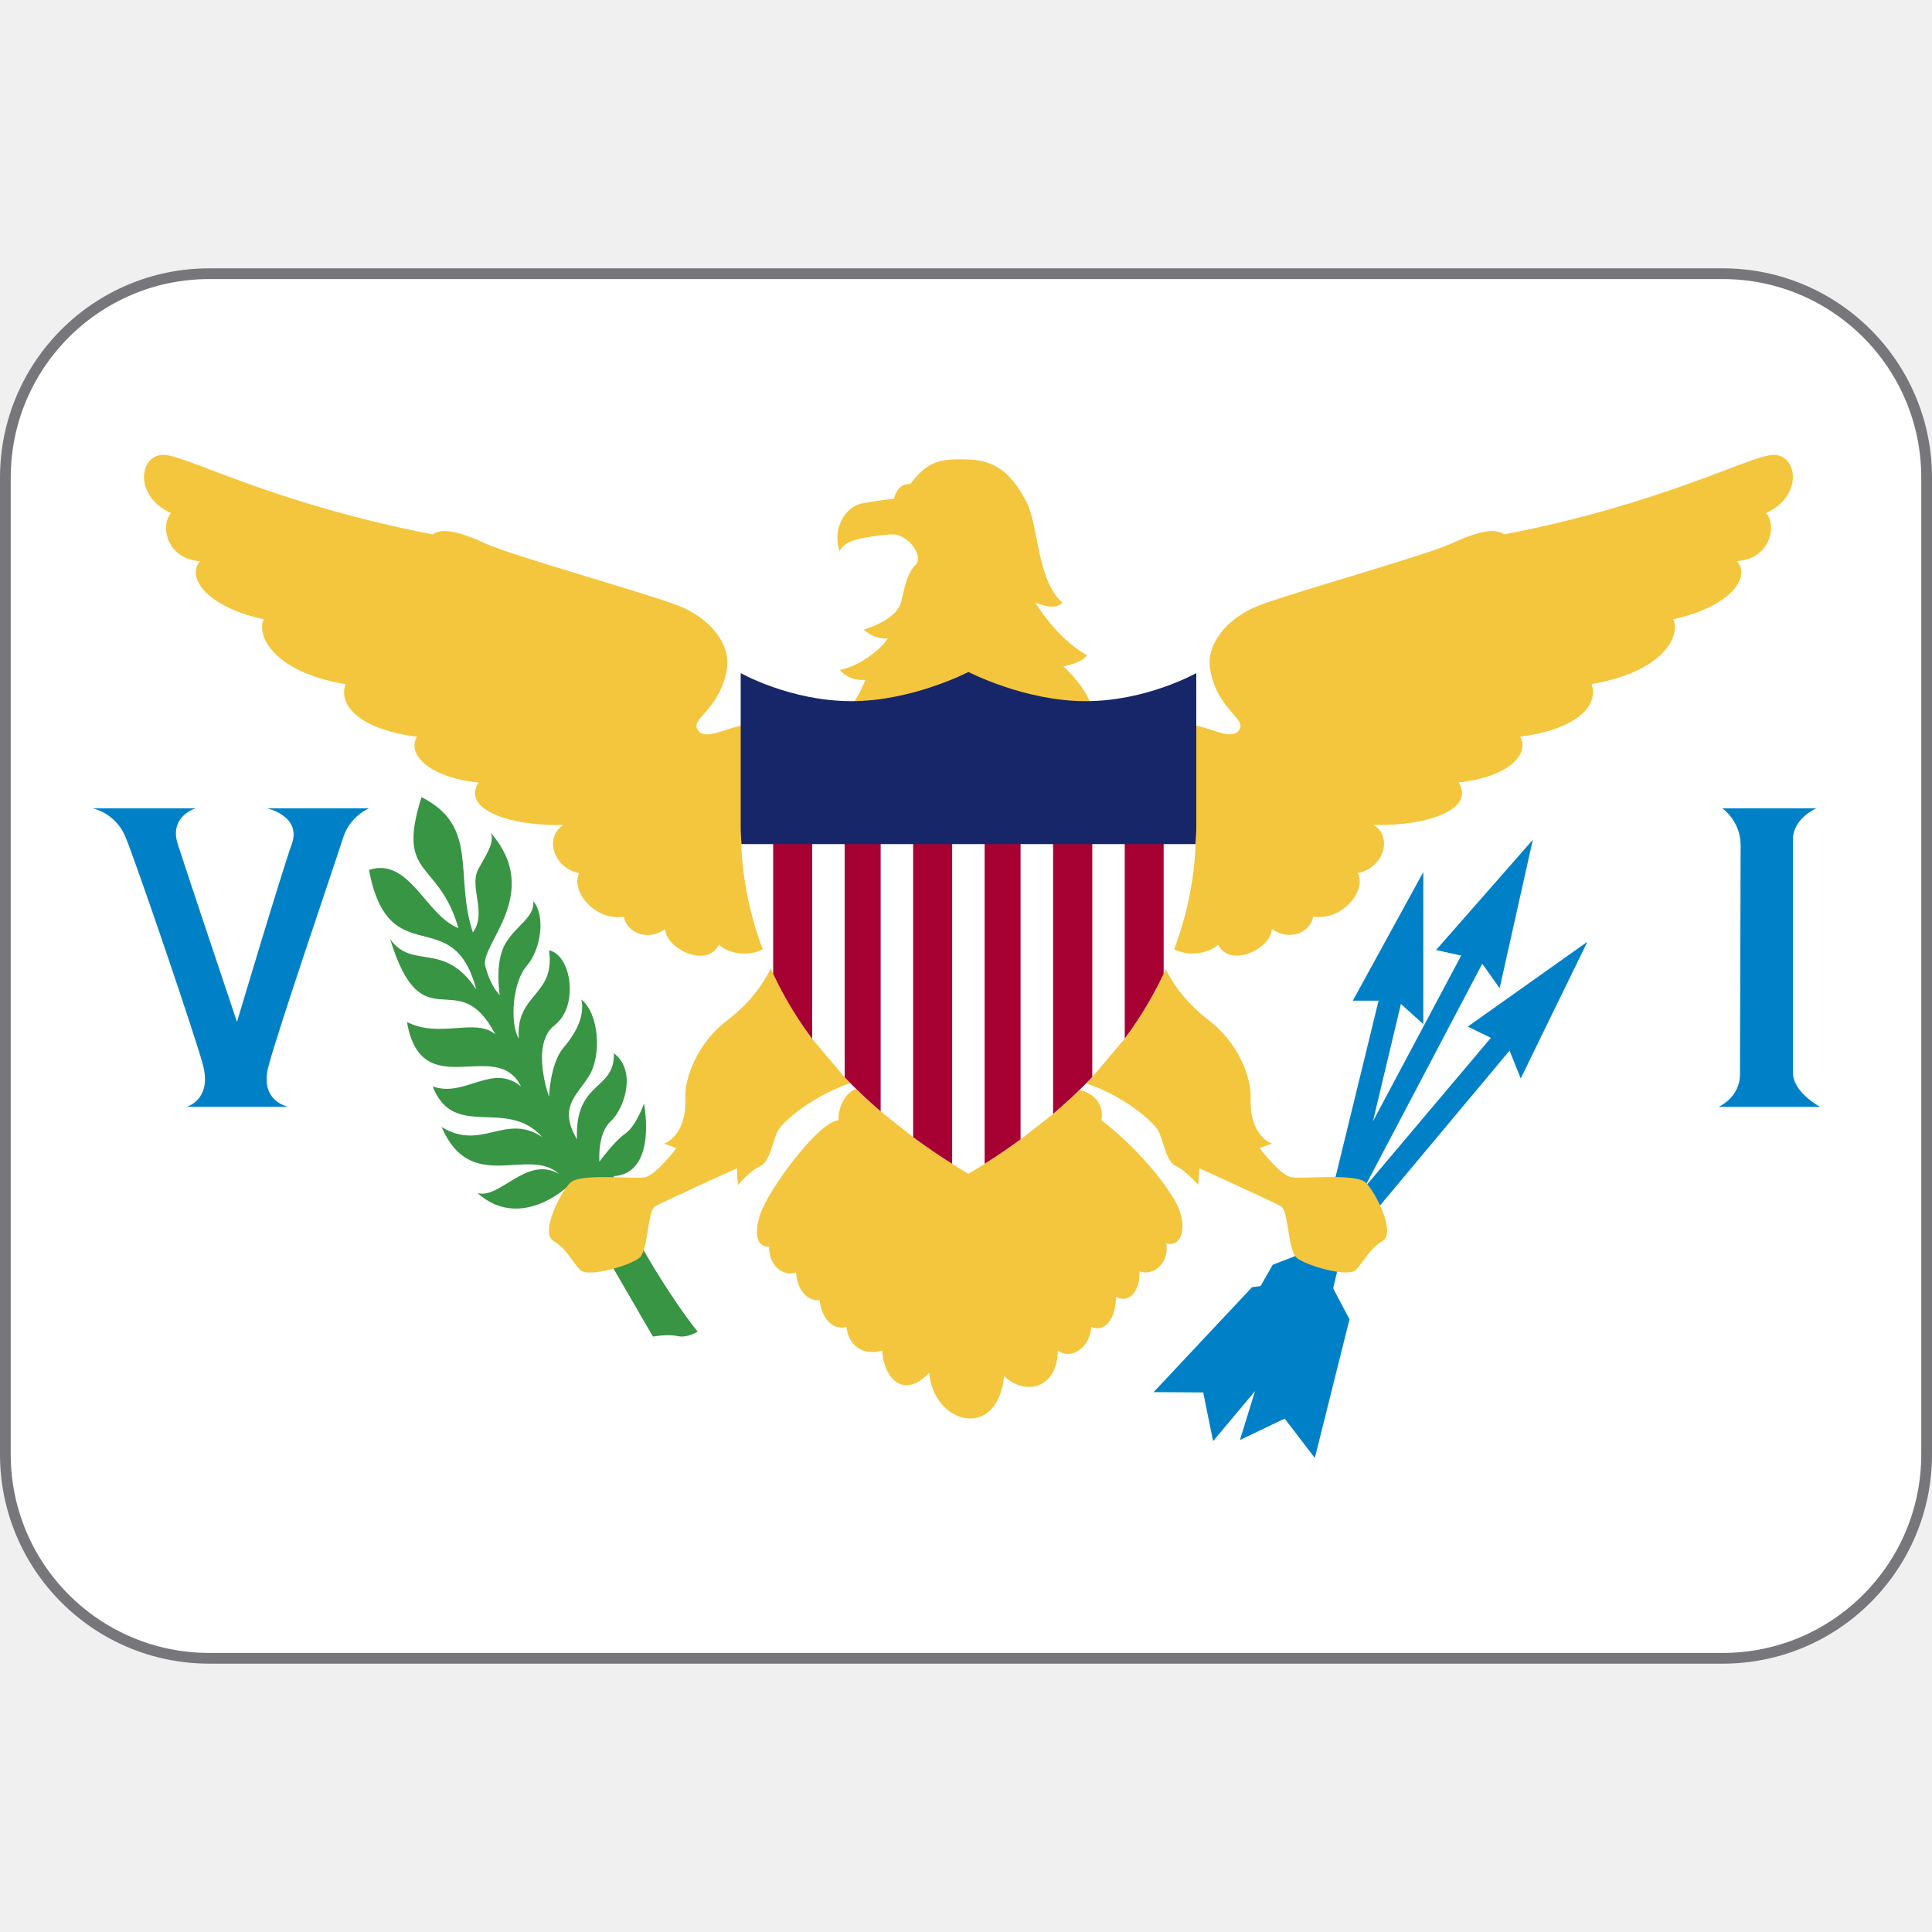
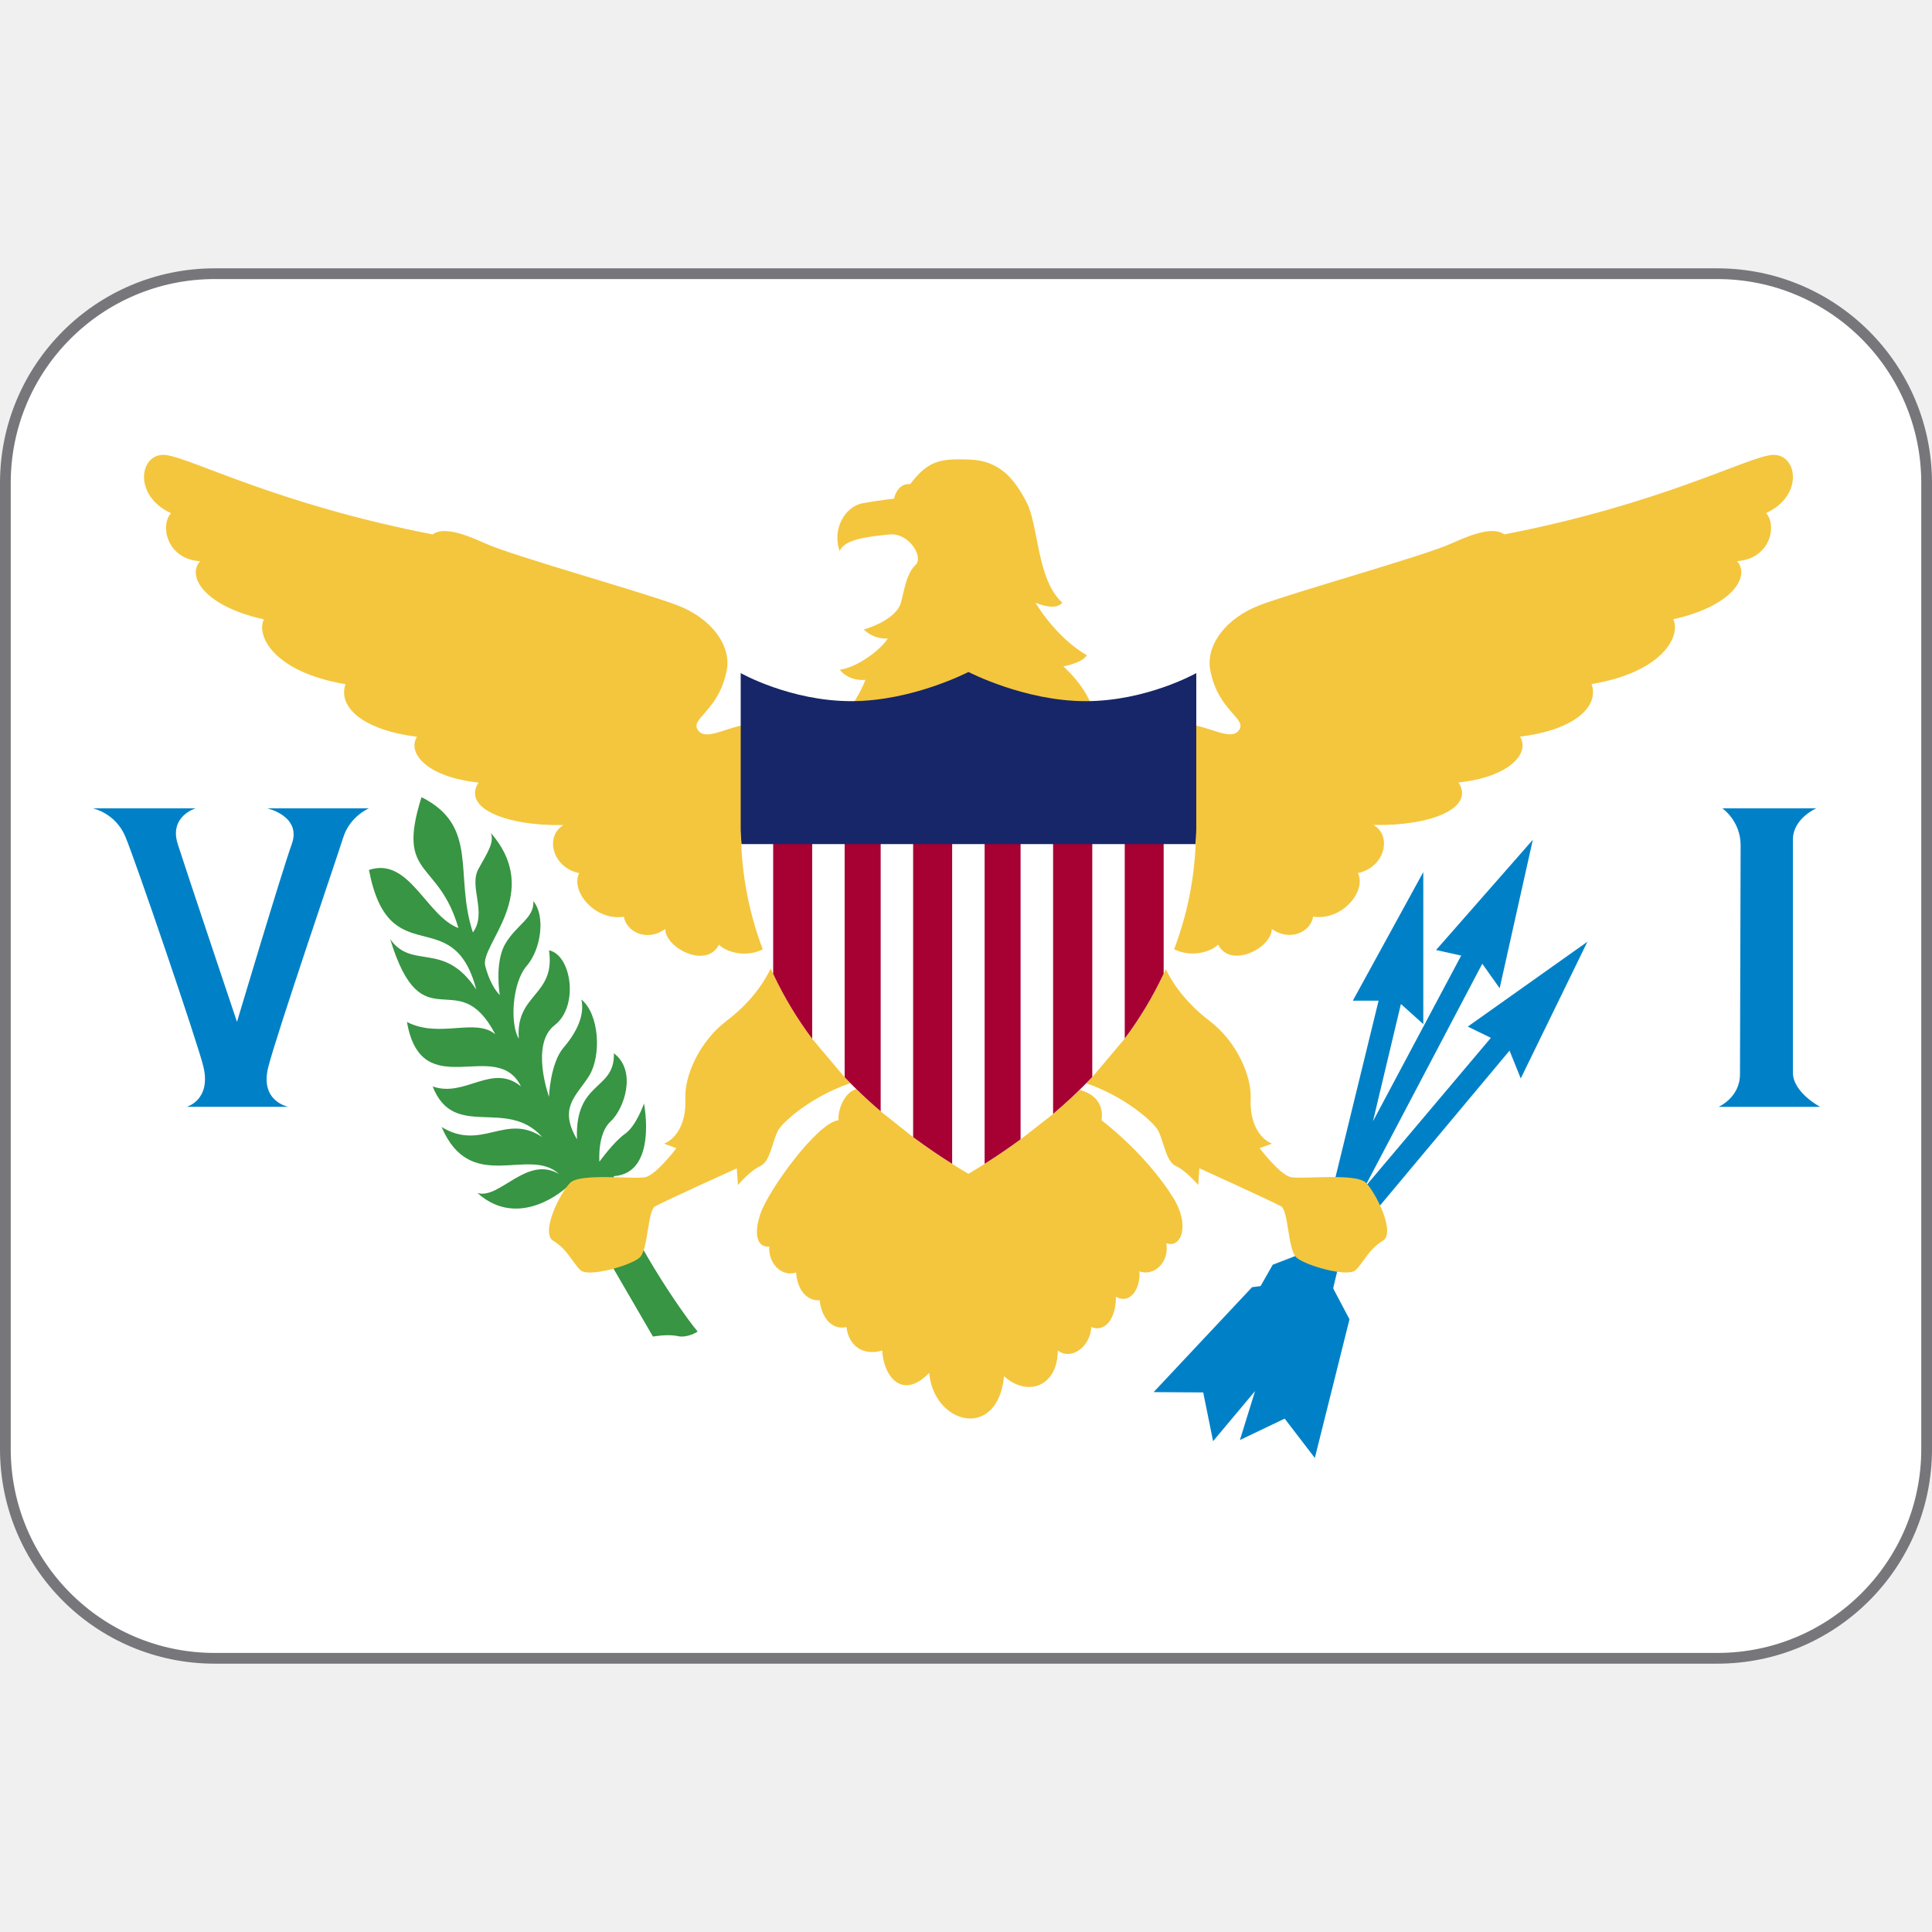
<svg xmlns="http://www.w3.org/2000/svg" version="1.1" viewBox="0 0 36 36" id="svg6">
  <defs id="defs6" />
-   <rect x="0.1" y="5.1" width="35.8" height="25.8" ry="3.8" fill="#ffffff" stroke-width="0.2" id="rect1-3" style="stroke:#77767b" />
+   <rect x="0.1" y="5.1" width="35.8" height="25.8" ry="3.9" fill="#ffffff" stroke-width="0.2" id="rect1-3" style="stroke:#77767b" />
  <path d="M13 24.812s-.188.126-.375.084-.458.009-.458.009l-1.613-2.777s-.866.81-1.658.102c.417.125.916-.709 1.521-.354-.563-.522-1.646.395-2.188-.876.75.459 1.188-.271 1.875.188-.667-.75-1.646.069-2.042-.944.604.216 1.104-.444 1.646 0-.458-.931-1.854.361-2.125-1.201.604.312 1.271-.083 1.646.229-.708-1.354-1.354.207-1.958-1.771.417.583 1 .021 1.604.938-.438-1.667-1.625-.271-2-2.229.75-.25 1.062.854 1.667 1.083-.375-1.293-1.167-.918-.688-2.439 1.083.542.604 1.458.958 2.521.271-.375-.083-.854.105-1.187s.292-.5.229-.667c.979 1.125-.209 2.083-.104 2.479.104.396.271.542.271.542s-.104-.604.104-.958.542-.479.521-.792c.229.271.146.896-.125 1.208s-.313 1.084-.146 1.354c-.064-.845.688-.792.563-1.646.417.083.564 1.042.104 1.396-.459.354-.104 1.333-.104 1.333s.021-.624.271-.916.396-.605.333-.896c.333.271.375 1.042.146 1.417s-.583.583-.229 1.188c-.042-1.104.708-.896.688-1.604.438.334.188 1.043-.062 1.271s-.208.75-.208.75.271-.376.479-.521.352-.564.352-.564.258 1.299-.562 1.354c-.021.605 1.145 2.396 1.562 2.896z" fill="#379543" id="path1" />
  <path d="M27.35 19.129l.43.21-2.356 2.791 2.196-4.172.324.456.618-2.766-1.803 2.054.468.104-1.644 3.088.521-2.186.417.375V16.25l-1.313 2.396h.48l-.925 3.789-.487.915-.56.216-.227.398-.159.021-1.834 1.955.924.006.184.908.782-.933-.282.912.834-.399.562.733.646-2.584-.295-.558-.008-.026.164-.69 3.121-3.732.209.518 1.242-2.547zM3.646 15.062H1.729s.417.083.604.521 1.361 3.882 1.458 4.296c.146.62-.312.745-.312.745h1.896s-.542-.095-.375-.745S6.271 16 6.396 15.604s.479-.542.479-.542H4.979s.646.144.458.666c-.188.521-1.021 3.313-1.021 3.313s-.938-2.793-1.104-3.313.334-.666.334-.666zm30.198 0h-1.75s.34.234.34.688c0 .461-.012 3.933-.012 4.266 0 .438-.4.609-.4.609h1.895s-.509-.266-.509-.641v-4.336c-.001-.398.436-.586.436-.586z" fill="#0081C7" id="path2" />
  <path d="M32.998 8.479c-.49.062-2.072.917-4.969 1.479-.167-.125-.479-.062-.979.167s-2.896.896-3.562 1.146-1.018.766-.938 1.208c.146.792.729.917.521 1.146-.208.229-.833-.312-1.25-.062-.215.129-1.416-.162-1.445-.292-.104-.458-.562-.854-.562-.854s.354-.062.438-.208c-.584-.333-.958-.979-.958-.979s.375.167.5 0c-.479-.438-.438-1.438-.667-1.875s-.5-.771-1.058-.792c-.558-.021-.775.021-1.109.458-.25-.021-.3.271-.3.271s-.221.021-.575.083-.583.5-.438.896c.083-.229.542-.271.917-.312s.646.417.5.562-.188.333-.271.688-.698.521-.698.521.177.188.448.167c-.146.229-.583.542-.896.583.188.229.479.188.479.188s-.167.458-.479.729c0 0-1.159.296-1.375.167-.417-.25-1.042.292-1.25.062s.375-.354.521-1.146c.081-.442-.271-.958-.938-1.208s-3.062-.917-3.562-1.146-.814-.293-.981-.168c-2.895-.562-4.479-1.416-4.968-1.479s-.636.75.093 1.083c-.208.229-.083.854.542.896-.25.271.062.833 1.188 1.083-.146.292.167.979 1.521 1.208-.146.417.312.854 1.333.979-.188.292.167.75 1.146.854-.312.479.521.812 1.583.792-.354.208-.208.792.292.896-.167.333.292.896.833.812.042.271.417.479.771.229 0 .354.771.75 1 .292.176.175.675.286 1.015-.056.015.083.035.164.056.245-.14.414-.438.858-.926 1.228-.521.396-.791 1.041-.771 1.458s-.146.729-.396.833l.229.084s-.375.499-.583.541-1.208-.083-1.396.104-.562.937-.312 1.083.354.396.5.542.937-.084 1.104-.229.146-.875.292-.958 1.521-.708 1.521-.708l.021.312s.229-.271.417-.354.229-.479.333-.667c.096-.173.778-.781 1.698-.975.116.067-.073.204-.073.204-.366-.081-.521.396-.5.583-.396.042-1.313 1.312-1.458 1.75s-.021.626.167.604c-.021.312.229.573.5.484.021.328.208.537.438.516.042.354.25.562.5.5.042.354.312.542.667.438.021.479.375.937.875.416.083.959 1.271 1.273 1.396.063.437.396 1 .188 1-.479.25.188.604-.062.625-.438.25.104.459-.146.459-.562.271.146.459-.155.438-.474.291.099.562-.192.5-.526.271.104.457-.324.125-.854-.521-.833-1.334-1.438-1.334-1.438s.126-.496-.541-.592c-.09-.013-.189-.135-.09-.193.914.197 1.589.8 1.685.972.104.188.146.584.333.667s.417.354.417.354l.021-.312s1.375.625 1.521.708c.144.083.125.812.291.958.168.146.959.375 1.104.229s.25-.396.5-.542-.125-.896-.312-1.083-1.188-.062-1.396-.104c-.209-.042-.584-.541-.584-.541l.229-.084c-.25-.104-.417-.416-.396-.833.019-.417-.25-1.062-.771-1.458-.477-.363-.772-.795-.915-1.203.023-.09.047-.178.064-.27.34.341.84.23 1.015.055.229.458 1 .062 1-.292.354.25.73.042.771-.229.541.083 1-.479.833-.812.5-.104.646-.688.292-.896 1.062.021 1.896-.312 1.583-.792.979-.104 1.333-.563 1.146-.854 1.021-.125 1.48-.562 1.334-.979 1.354-.229 1.666-.917 1.521-1.208 1.125-.25 1.438-.812 1.188-1.083.625-.042.751-.667.542-.896.725-.331.578-1.143.09-1.081z" fill="#F4C63D" id="path3" />
  <path d="M13.805 15.501c.01 1.006.244 1.883.602 2.646.207.441.454.845.727 1.21l.605.717c.22.232.446.442.671.635l.605.481c.258.191.505.358.727.497.107.067.209.13.303.186.094-.056.196-.119.303-.186.205-.13.432-.282.67-.456l.606-.474c.244-.207.491-.436.73-.688l.605-.717c.273-.364.518-.767.725-1.207.359-.763.593-1.64.602-2.646h-8.481z" fill="#FFF" id="path4" />
  <path d="M14.407 15.501v2.646c.207.441.454.845.727 1.21V15.5h.605v4.573c.22.232.446.442.671.635v-5.209h.605v5.69c.258.191.505.358.727.497v-6.188h.605v6.188c.205-.13.432-.282.67-.456v-5.732h.606v5.258c.244-.207.491-.436.73-.688v-4.57h.605v3.853c.273-.364.518-.767.725-1.207v-2.646h-7.276z" fill="#A70033" id="path5" />
  <path d="M18.046 12.521s-1.043.544-2.182.544-2.062-.523-2.062-.523v2.896c0 .1.01.194.014.291h8.46c.005-.097.015-.191.015-.291v-2.896s-.924.523-2.062.523c-1.14 0-2.183-.544-2.183-.544z" fill="#172668" id="path6" />
</svg>
